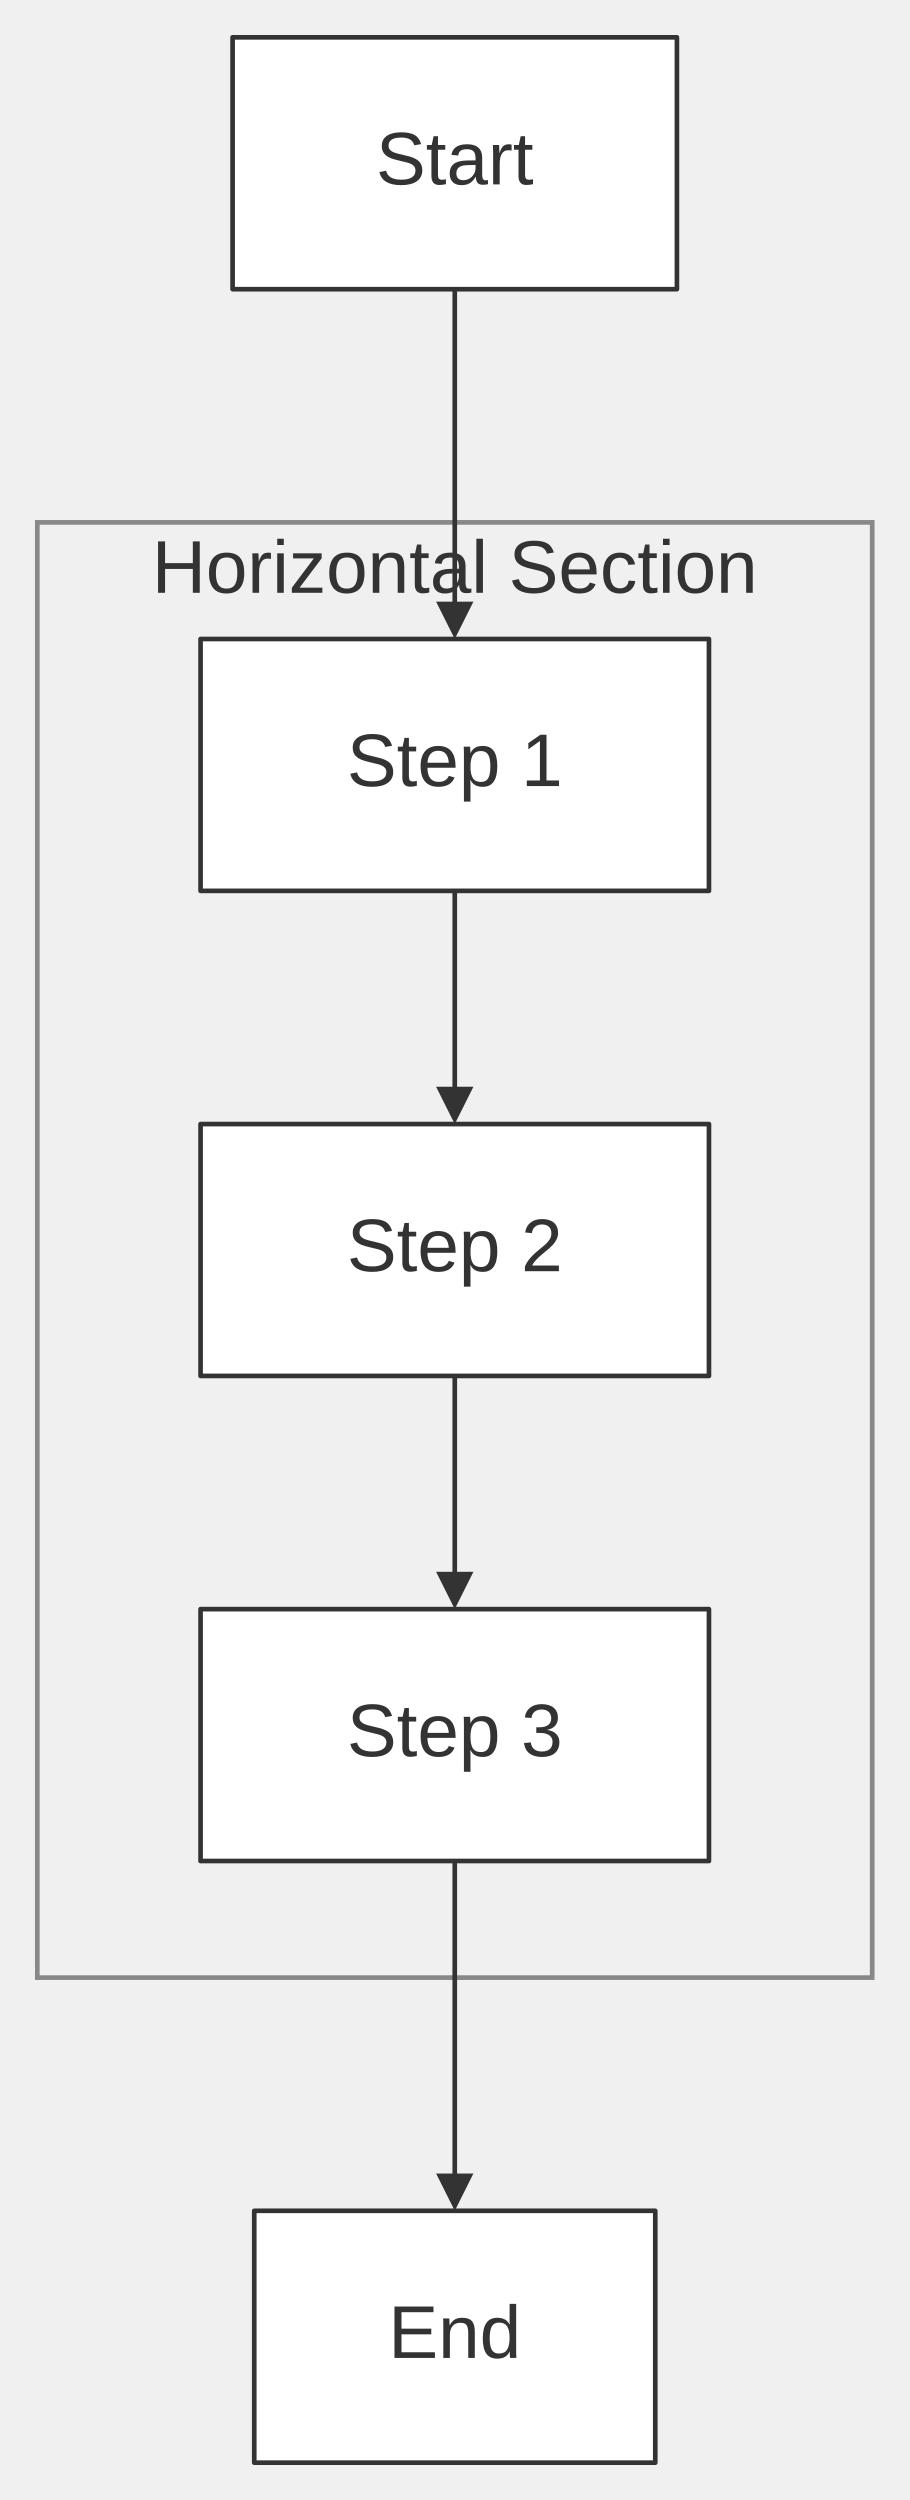
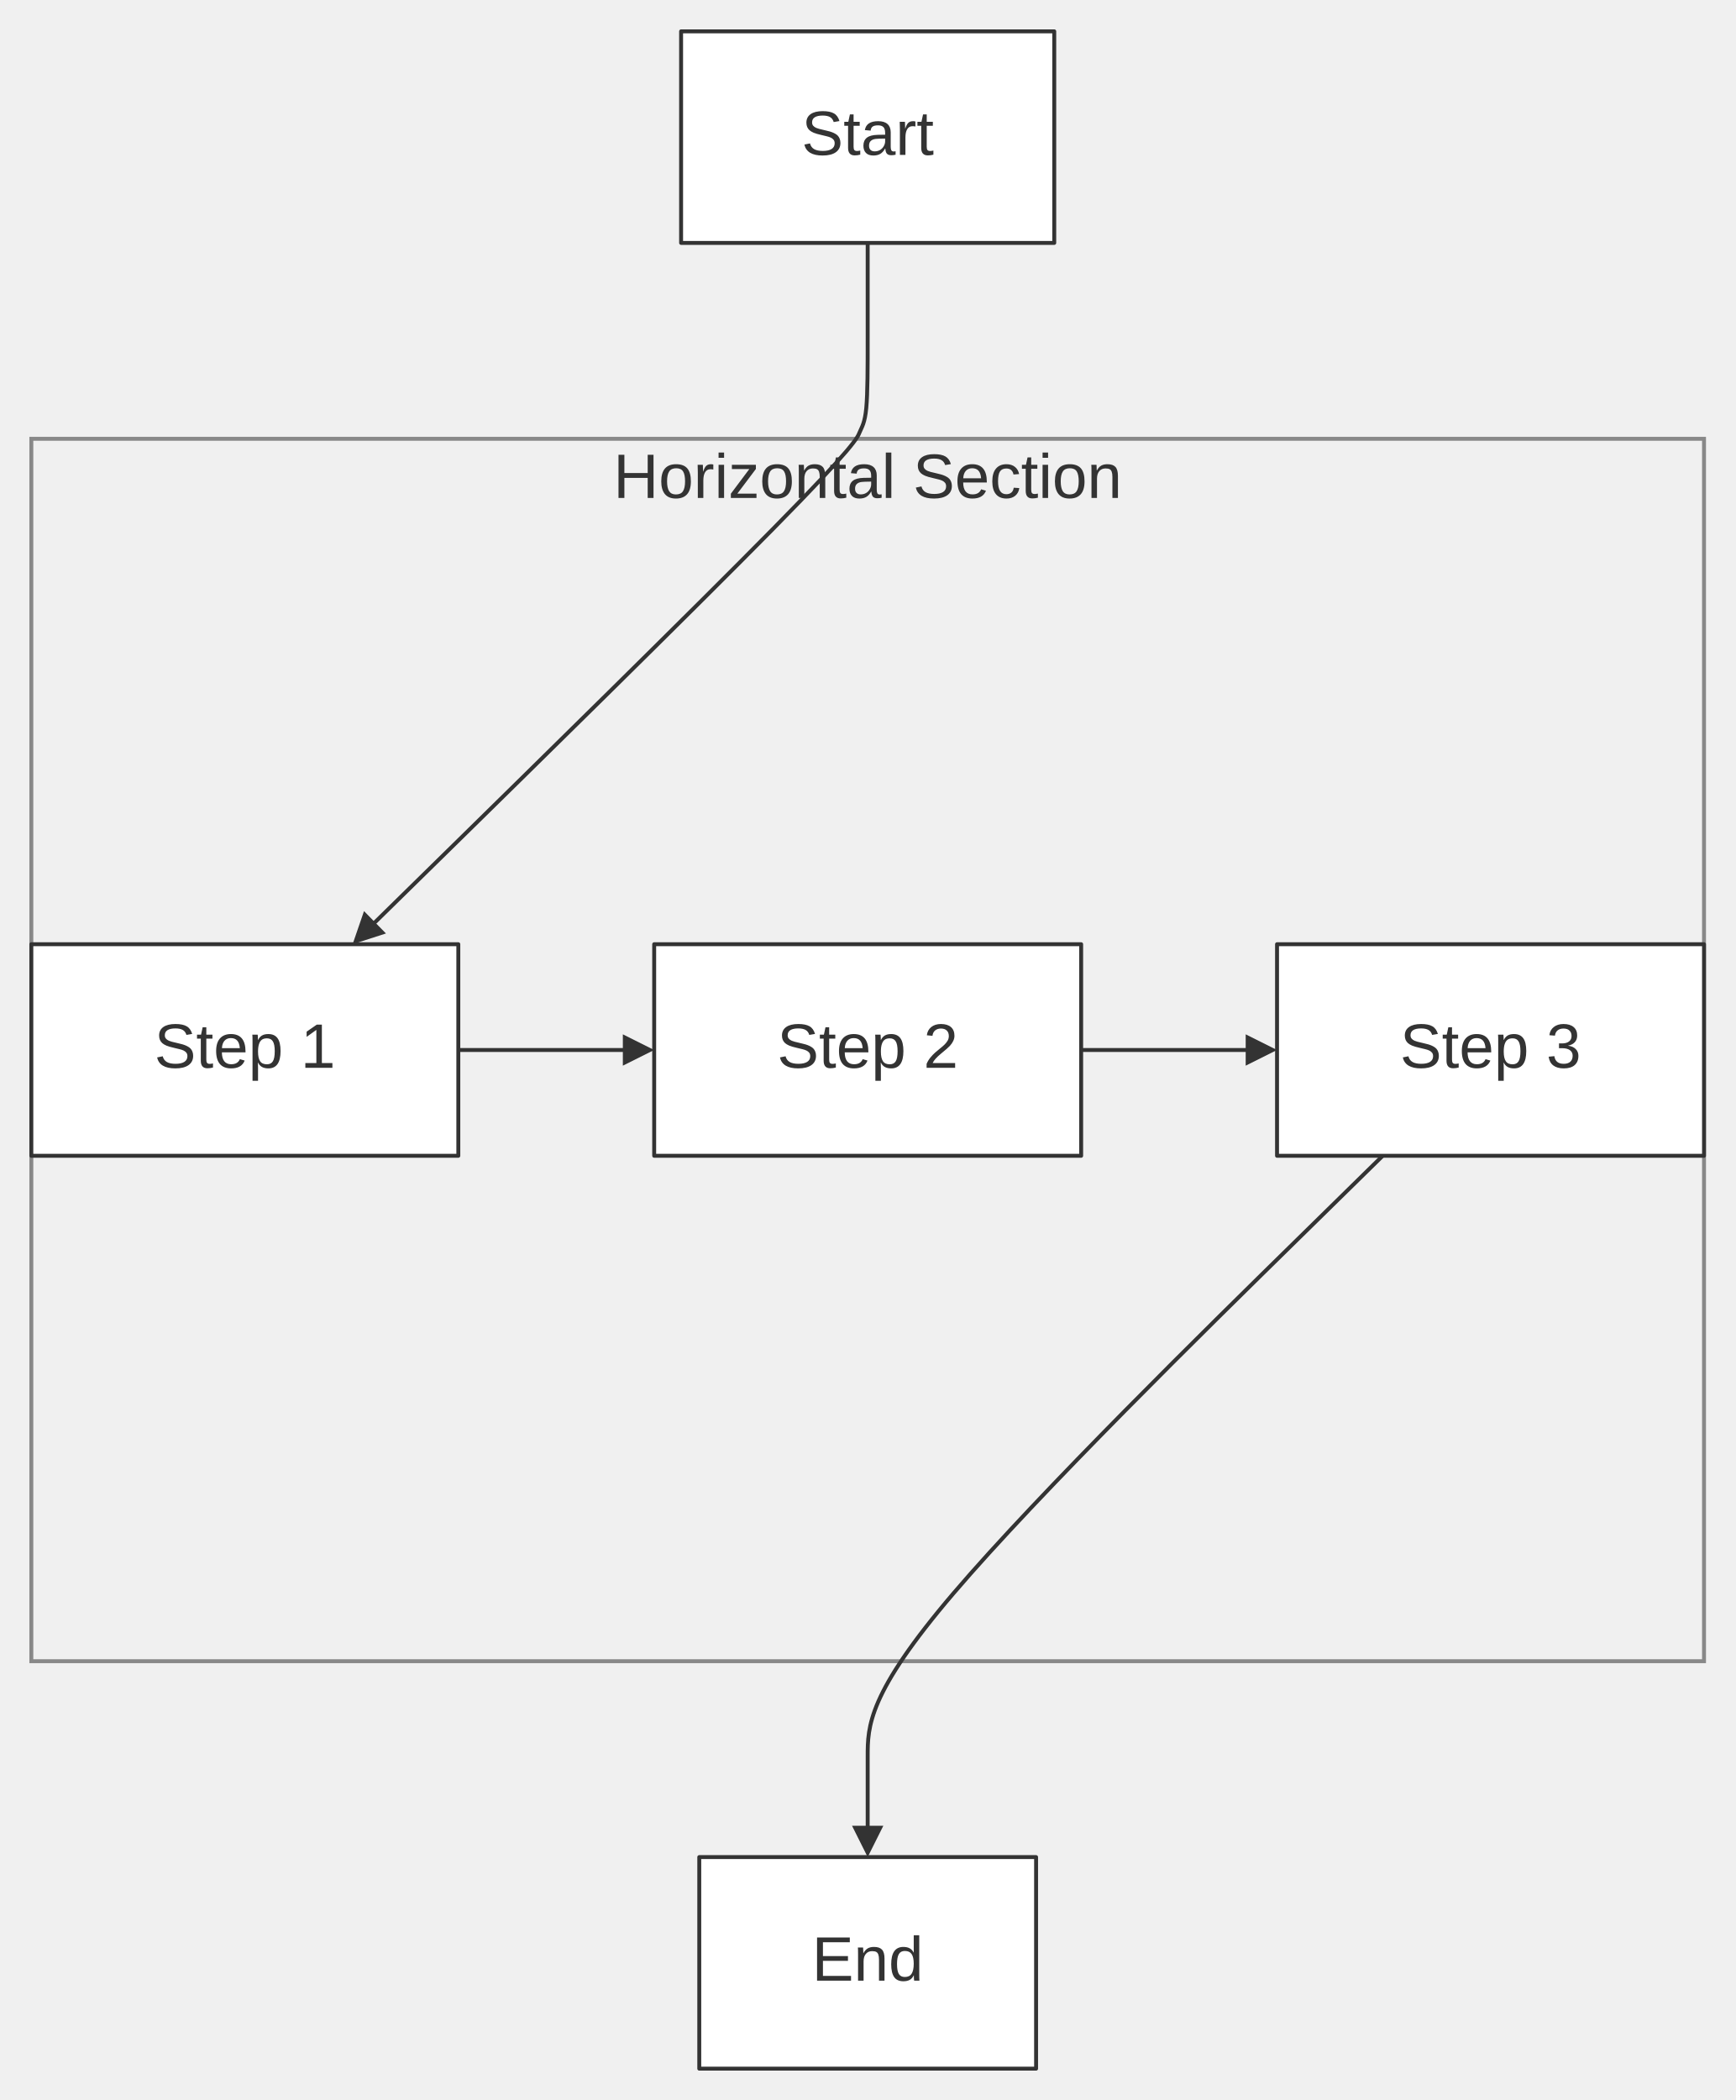
- <svg xmlns="http://www.w3.org/2000/svg" width="100%" viewBox="0 0 195.00 536.00" style="max-width: 195.00px; background-color: transparent;" font-family="&quot;trebuchet ms&quot;, verdana, arial, sans-serif" font-size="16.00">
+ <svg xmlns="http://www.w3.org/2000/svg" width="100%" viewBox="0 0 443.00 536.00" style="max-width: 443.00px; background-color: transparent;" font-family="&quot;trebuchet ms&quot;, verdana, arial, sans-serif" font-size="16.00">
  <defs>
    <marker id="arrowhead" viewBox="0 0 10.00 10.00" refX="5.00" refY="5.00" markerWidth="8.00" markerHeight="8.00" orient="auto-start-reverse" markerUnits="userSpaceOnUse">
      <path d="M 0 0 L 10.00 5.00 L 0 10.00 z" fill="#333" />
    </marker>
  </defs>
-   <g transform="translate(0.00,0.00)">
+   <g transform="translate(124.00,0.00)">
    <g class="clusters">
-       <rect class="subgraph" x="8.00" y="112.00" width="179.00" height="312.00" fill="none" stroke="#888" stroke-width="1.00" />
+       <rect class="subgraph" x="-116.00" y="112.00" width="427.00" height="312.00" fill="none" stroke="#888" stroke-width="1.00" />
      <text x="97.50" y="116.00" text-anchor="middle" dominant-baseline="hanging" fill="#333">Horizontal Section</text>
    </g>
    <g class="edgePaths">
-       <path d="M97.50,191.00 L97.50,195.17 C97.50,199.33 97.50,207.67 97.50,215.33 C97.50,223.00 97.50,230.00 97.50,233.50 L97.50,237.00" stroke="#333" stroke-width="1.00" fill="none" stroke-linecap="round" stroke-linejoin="round" marker-end="url(#arrowhead)" />
-       <path d="M97.50,295.00 L97.50,299.17 C97.50,303.33 97.50,311.67 97.50,319.33 C97.50,327.00 97.50,334.00 97.50,337.50 L97.50,341.00" stroke="#333" stroke-width="1.00" fill="none" stroke-linecap="round" stroke-linejoin="round" marker-end="url(#arrowhead)" />
-       <path d="M97.50,62.00 L97.50,66.17 C97.50,70.33 97.50,78.67 97.50,87.00 C97.50,95.33 97.50,103.67 97.50,111.33 C97.50,119.00 97.50,126.00 97.50,129.50 L97.50,133.00" stroke="#333" stroke-width="1.00" fill="none" stroke-linecap="round" stroke-linejoin="round" marker-end="url(#arrowhead)" />
-       <path d="M97.50,399.00 L97.50,403.17 C97.50,407.33 97.50,415.67 97.50,424.00 C97.50,432.33 97.50,440.67 97.50,448.33 C97.50,456.00 97.50,463.00 97.50,466.50 L97.50,470.00" stroke="#333" stroke-width="1.00" fill="none" stroke-linecap="round" stroke-linejoin="round" marker-end="url(#arrowhead)" />
+       <path d="M-7.00,268.00 L-2.83,268.00 C1.33,268.00 9.67,268.00 17.33,268.00 C25.00,268.00 32.00,268.00 35.50,268.00 L39.00,268.00" stroke="#333" stroke-width="1.00" fill="none" stroke-linecap="round" stroke-linejoin="round" marker-end="url(#arrowhead)" />
+       <path d="M152.00,268.00 L156.17,268.00 C160.33,268.00 168.67,268.00 176.33,268.00 C184.00,268.00 191.00,268.00 194.50,268.00 L198.00,268.00" stroke="#333" stroke-width="1.00" fill="none" stroke-linecap="round" stroke-linejoin="round" marker-end="url(#arrowhead)" />
+       <path d="M97.50,62.00 L97.50,66.17 C97.50,70.33 97.50,78.67 97.50,86.17 C97.50,93.67 97.50,100.33 97.14,104.14 C96.78,107.94 96.05,108.89 95.46,110.30 C94.86,111.72 94.40,113.61 73.32,135.01 C52.25,156.40 10.56,197.30 -10.28,217.75 L-31.13,238.20" stroke="#333" stroke-width="1.00" fill="none" stroke-linecap="round" stroke-linejoin="round" marker-end="url(#arrowhead)" />
+       <path d="M228.98,295.00 L207.07,316.50 C185.15,338.00 141.33,381.00 119.41,406.67 C97.50,432.33 97.50,440.67 97.50,448.33 C97.50,456.00 97.50,463.00 97.50,466.50 L97.50,470.00" stroke="#333" stroke-width="1.00" fill="none" stroke-linecap="round" stroke-linejoin="round" marker-end="url(#arrowhead)" />
    </g>
    <g class="edgeLabels">
    </g>
    <g class="nodes">
-       <rect x="43.00" y="137.00" width="109.00" height="54.00" fill="white" stroke="#333" stroke-width="1.00" stroke-linejoin="round" />
-       <text x="97.50" y="164.00" text-anchor="middle" dominant-baseline="middle" fill="#333">Step 1</text>
+       <rect x="-116.00" y="241.00" width="109.00" height="54.00" fill="white" stroke="#333" stroke-width="1.00" stroke-linejoin="round" />
+       <text x="-61.50" y="268.00" text-anchor="middle" dominant-baseline="middle" fill="#333">Step 1</text>
      <rect x="43.00" y="241.00" width="109.00" height="54.00" fill="white" stroke="#333" stroke-width="1.00" stroke-linejoin="round" />
      <text x="97.50" y="268.00" text-anchor="middle" dominant-baseline="middle" fill="#333">Step 2</text>
-       <rect x="43.00" y="345.00" width="109.00" height="54.00" fill="white" stroke="#333" stroke-width="1.00" stroke-linejoin="round" />
-       <text x="97.50" y="372.00" text-anchor="middle" dominant-baseline="middle" fill="#333">Step 3</text>
+       <rect x="202.00" y="241.00" width="109.00" height="54.00" fill="white" stroke="#333" stroke-width="1.00" stroke-linejoin="round" />
+       <text x="256.50" y="268.00" text-anchor="middle" dominant-baseline="middle" fill="#333">Step 3</text>
      <rect x="54.51" y="474.00" width="85.98" height="54.00" fill="white" stroke="#333" stroke-width="1.00" stroke-linejoin="round" />
      <text x="97.50" y="501.00" text-anchor="middle" dominant-baseline="middle" fill="#333">End</text>
      <rect x="49.87" y="8.00" width="95.26" height="54.00" fill="white" stroke="#333" stroke-width="1.00" stroke-linejoin="round" />
      <text x="97.50" y="35.00" text-anchor="middle" dominant-baseline="middle" fill="#333">Start</text>
    </g>
  </g>
</svg>
